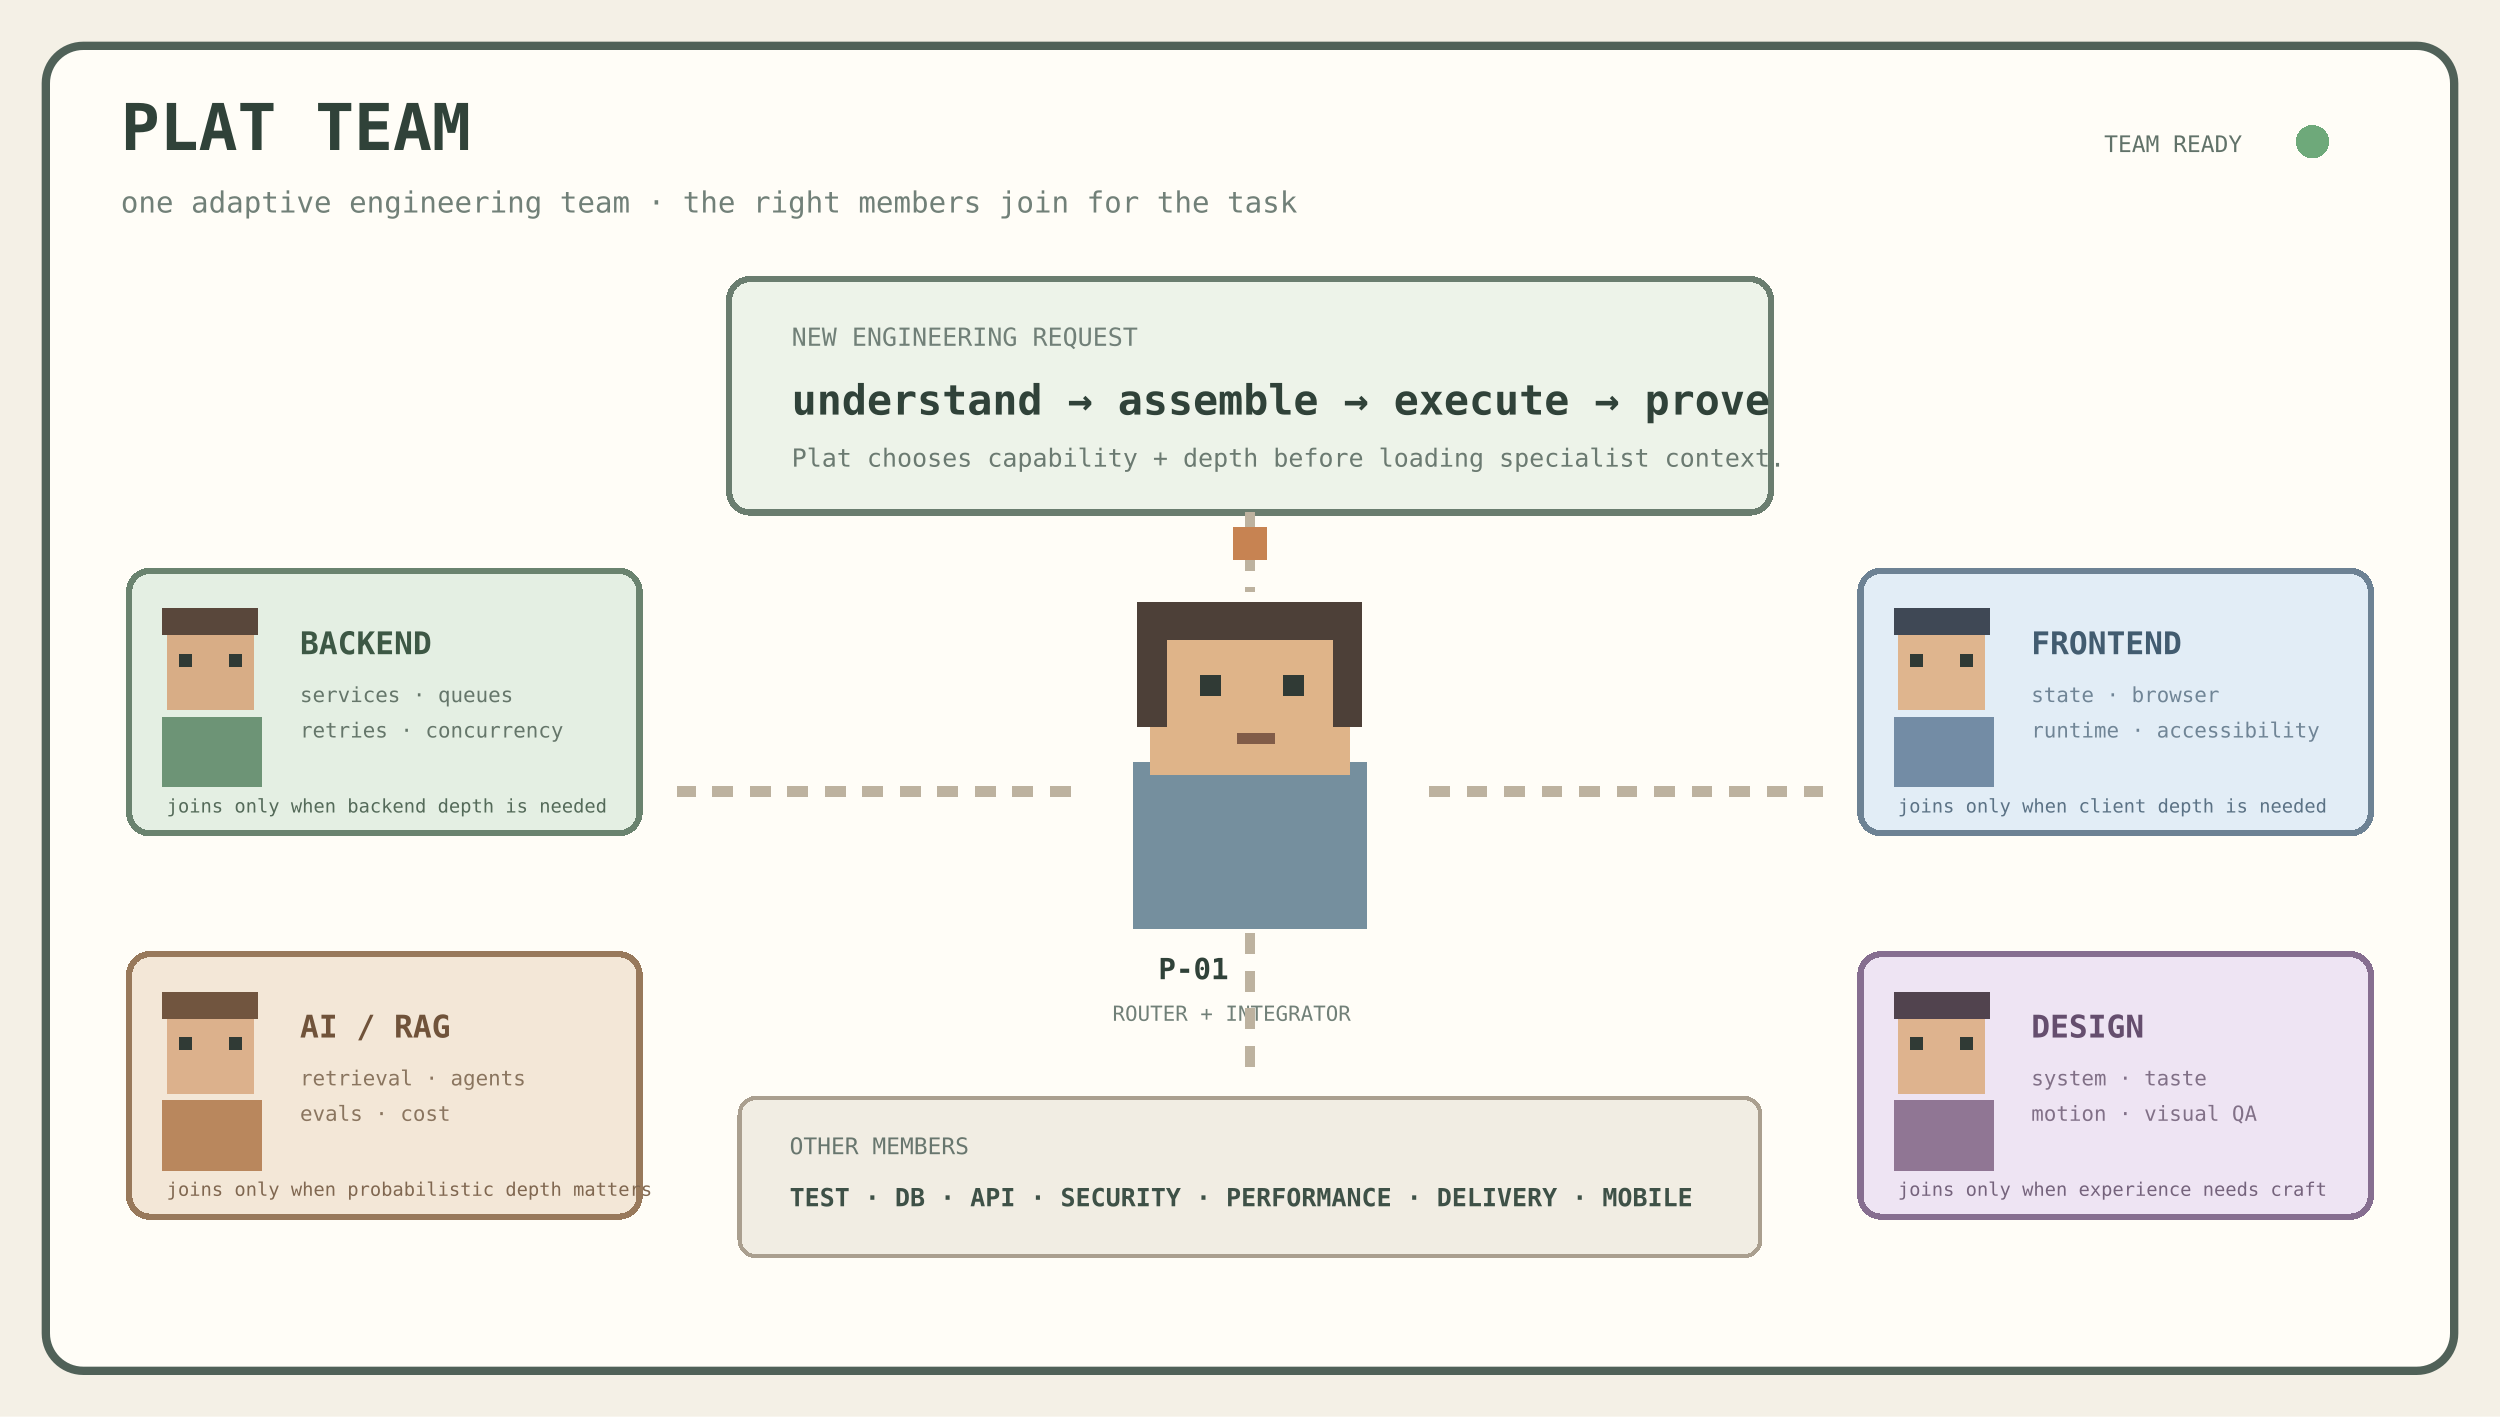
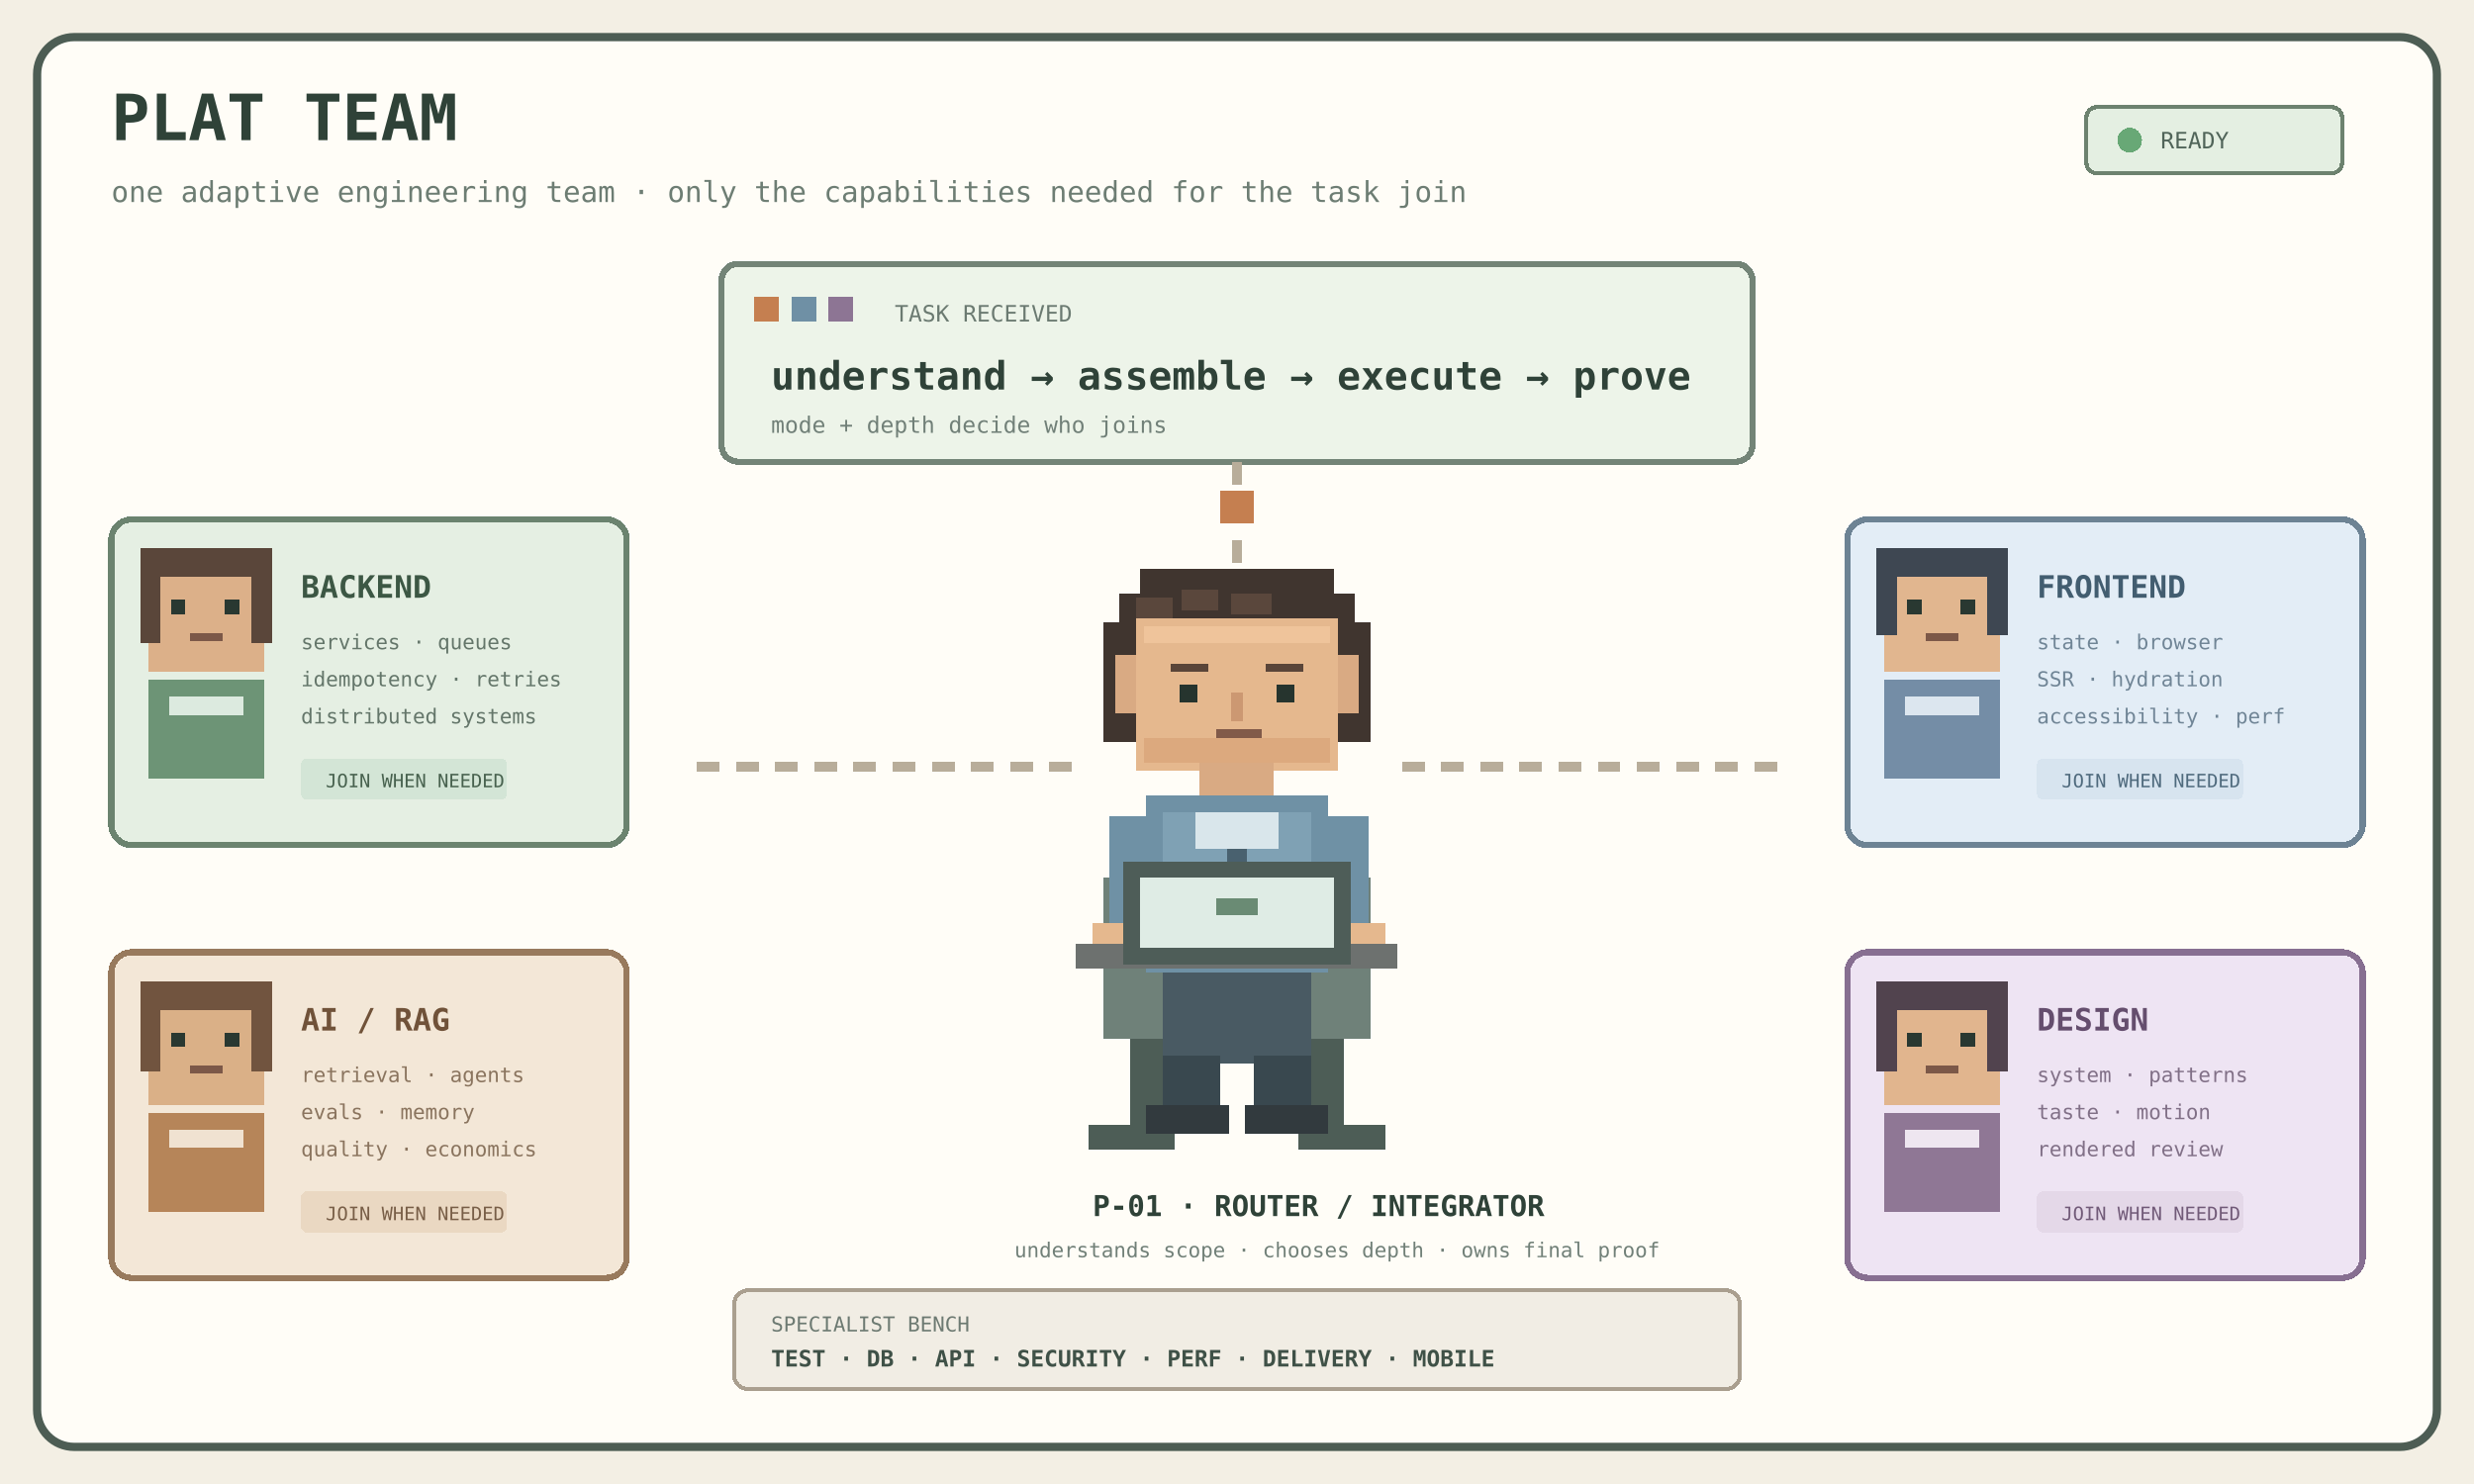
- <svg xmlns="http://www.w3.org/2000/svg" width="1200" height="680" viewBox="0 0 1200 680">
-   <rect width="1200" height="680" fill="#f4f0e6" />
-   <rect x="22" y="22" width="1156" height="636" rx="18" fill="#fffdf7" stroke="#506158" stroke-width="4" />
+ <svg xmlns="http://www.w3.org/2000/svg" width="1200" height="720" viewBox="0 0 1200 720">
+   <rect width="1200" height="720" fill="#f3efe4" />
+   <rect x="18" y="18" width="1164" height="684" rx="18" fill="#fffdf7" stroke="#4d5d54" stroke-width="4" />
  <g font-family="ui-monospace,SFMono-Regular,Menlo,monospace" shape-rendering="crispEdges">
-     <text x="58" y="72" font-size="31" font-weight="700" fill="#304239">PLAT TEAM</text>
-     <text x="58" y="102" font-size="14" fill="#718078">one adaptive engineering team · the right members join for the task</text>
-     <circle cx="1110" cy="68" r="8" fill="#6ea97a">
-       <animate attributeName="opacity" values="1;.35;1" dur="2.2s" repeatCount="indefinite" />
+     <text x="54" y="68" font-size="31" font-weight="700" fill="#2f4238">PLAT TEAM</text>
+     <text x="54" y="98" font-size="14" fill="#6d7d73">one adaptive engineering team · only the capabilities needed for the task join</text>
+     <rect x="1012" y="52" width="124" height="32" rx="5" fill="#e4efe2" stroke="#6d826f" stroke-width="2" />
+     <circle cx="1033" cy="68" r="6" fill="#68a876">
+       <animate attributeName="opacity" values="1;.35;1" dur="2.4s" repeatCount="indefinite" />
    </circle>
-     <text x="1010" y="73" font-size="11" fill="#617269">TEAM READY</text>
-     <rect x="350" y="134" width="500" height="112" rx="10" fill="#edf3e9" stroke="#6a7d6f" stroke-width="3" />
-     <text x="380" y="166" font-size="12" fill="#718078">NEW ENGINEERING REQUEST</text>
-     <text x="380" y="199" font-size="20" font-weight="700" fill="#304239">understand → assemble → execute → prove</text>
-     <text x="380" y="224" font-size="12" fill="#6b7a71">Plat chooses capability + depth before loading specialist context.</text>
-     <g transform="translate(514 274)">
-       <rect x="30" y="92" width="112" height="80" fill="#758f9e" />
-       <rect x="38" y="20" width="96" height="78" fill="#dfb489" />
-       <rect x="32" y="15" width="108" height="18" fill="#4d4038" />
-       <rect x="32" y="30" width="14" height="45" fill="#4d4038" />
-       <rect x="126" y="30" width="14" height="45" fill="#4d4038" />
-       <rect x="62" y="50" width="10" height="10" fill="#303a35">
-         <animate attributeName="height" values="10;10;2;10;10" keyTimes="0;.46;.5;.54;1" dur="4s" repeatCount="indefinite" />
+     <text x="1048" y="72" font-size="11" fill="#506459">READY</text>
+     <g transform="translate(350 128)">
+       <rect width="500" height="96" rx="8" fill="#edf4e9" stroke="#738477" stroke-width="3" />
+       <rect x="16" y="16" width="12" height="12" fill="#c57f50" />
+       <rect x="34" y="16" width="12" height="12" fill="#6f90a5" />
+       <rect x="52" y="16" width="12" height="12" fill="#8d7594" />
+       <text x="84" y="28" font-size="11" fill="#6b7a71">TASK RECEIVED</text>
+       <text x="24" y="61" font-size="19" font-weight="700" fill="#2f4238">understand → assemble → execute → prove</text>
+       <text x="24" y="82" font-size="11" fill="#718078">mode + depth decide who joins</text>
+     </g>
+     <path d="M600 224V276M600 454V492M520 372H330M680 372H870" stroke="#b8ad9a" stroke-width="5" stroke-dasharray="11 8" />
+     <rect x="592" y="238" width="16" height="16" fill="#c57f50">
+       <animate attributeName="y" values="238;278;318;278;238" dur="3.8s" repeatCount="indefinite" />
+     </rect>
+     <g transform="translate(486 260)">
+       <rect x="57" y="150" width="114" height="16" fill="#52625b" />
+       <rect x="49" y="166" width="130" height="78" fill="#6f8179" />
+       <rect x="62" y="244" width="18" height="48" fill="#4d5d56" />
+       <rect x="148" y="244" width="18" height="48" fill="#4d5d56" />
+       <rect x="42" y="286" width="42" height="12" fill="#4d5d56" />
+       <rect x="144" y="286" width="42" height="12" fill="#4d5d56" />
+       <rect x="67" y="16" width="94" height="12" fill="#40352f" />
+       <rect x="57" y="28" width="114" height="14" fill="#40352f" />
+       <rect x="49" y="42" width="16" height="58" fill="#40352f" />
+       <rect x="163" y="42" width="16" height="58" fill="#40352f" />
+       <rect x="65" y="30" width="18" height="10" fill="#5a473c" />
+       <rect x="87" y="26" width="18" height="10" fill="#5a473c" />
+       <rect x="111" y="28" width="20" height="10" fill="#5a473c" />
+       <rect x="55" y="58" width="12" height="28" fill="#d9aa83" />
+       <rect x="161" y="58" width="12" height="28" fill="#d9aa83" />
+       <rect x="65" y="40" width="98" height="74" fill="#e5b88e" />
+       <rect x="69" y="44" width="90" height="8" fill="#efc49b" />
+       <rect x="69" y="98" width="90" height="12" fill="#dca97e" />
+       <rect x="82" y="62" width="18" height="4" fill="#5a4539" />
+       <rect x="128" y="62" width="18" height="4" fill="#5a4539" />
+       <rect x="86" y="72" width="9" height="9" fill="#26342e">
+         <animate attributeName="height" values="9;9;2;9;9" keyTimes="0;.47;.5;.53;1" dur="4.4s" repeatCount="indefinite" />
      </rect>
-       <rect x="102" y="50" width="10" height="10" fill="#303a35">
-         <animate attributeName="height" values="10;10;2;10;10" keyTimes="0;.46;.5;.54;1" dur="4s" repeatCount="indefinite" />
+       <rect x="133" y="72" width="9" height="9" fill="#26342e">
+         <animate attributeName="height" values="9;9;2;9;9" keyTimes="0;.47;.5;.53;1" dur="4.4s" repeatCount="indefinite" />
      </rect>
-       <rect x="80" y="78" width="18" height="5" fill="#815c48" />
-       <text x="42" y="196" font-size="14" font-weight="700" fill="#304239">P-01</text>
-       <text x="20" y="216" font-size="10" fill="#718078">ROUTER + INTEGRATOR</text>
+       <rect x="111" y="76" width="6" height="14" fill="#cc9872" />
+       <rect x="104" y="94" width="22" height="4" fill="#815a49" />
+       <rect x="96" y="110" width="36" height="18" fill="#d9aa83" />
+       <rect x="70" y="126" width="88" height="86" fill="#6f91a5" />
+       <rect x="78" y="134" width="72" height="70" fill="#7fa1b4" />
+       <rect x="94" y="134" width="40" height="18" fill="#d9e6eb" />
+       <rect x="109" y="152" width="10" height="10" fill="#49616f" />
+       <text x="101" y="189" font-size="16" font-weight="700" fill="#eef5f6">P</text>
+       <rect x="52" y="136" width="20" height="58" fill="#6f91a5" />
+       <rect x="158" y="136" width="20" height="58" fill="#6f91a5" />
+       <rect x="44" y="188" width="34" height="14" fill="#e5b88e">
+         <animate attributeName="y" values="188;192;188" dur="1.2s" repeatCount="indefinite" />
+       </rect>
+       <rect x="152" y="188" width="34" height="14" fill="#e5b88e">
+         <animate attributeName="y" values="192;188;192" dur="1.2s" repeatCount="indefinite" />
+       </rect>
+       <rect x="78" y="212" width="72" height="44" fill="#495a63" />
+       <rect x="78" y="252" width="28" height="28" fill="#39484f" />
+       <rect x="122" y="252" width="28" height="28" fill="#39484f" />
+       <rect x="70" y="276" width="40" height="14" fill="#323a3e" />
+       <rect x="118" y="276" width="40" height="14" fill="#323a3e" />
+       <rect x="36" y="198" width="156" height="12" fill="#6d716f" />
+       <rect x="59" y="158" width="110" height="50" fill="#4e5d58" />
+       <rect x="67" y="166" width="94" height="34" fill="#dfece5" />
+       <rect x="104" y="176" width="20" height="8" fill="#6a8b74" />
    </g>
-     <path d="M600 246V284M514 380H325M686 380H875M600 448V520" stroke="#bdb29f" stroke-width="5" stroke-dasharray="10 8" />
-     <g transform="translate(62 274)">
-       <rect width="245" height="126" rx="10" fill="#e4efe3" stroke="#6a836f" stroke-width="3" />
-       <rect x="18" y="25" width="42" height="42" fill="#d8ad86" />
-       <rect x="16" y="18" width="46" height="13" fill="#59473b" />
-       <rect x="24" y="40" width="6" height="6" fill="#303a35" />
-       <rect x="48" y="40" width="6" height="6" fill="#303a35" />
-       <rect x="16" y="70" width="48" height="34" fill="#6d9476" />
-       <text x="82" y="40" font-size="15" font-weight="700" fill="#3d5845">BACKEND</text>
-       <text x="82" y="63" font-size="10" fill="#65766a">services · queues</text>
-       <text x="82" y="80" font-size="10" fill="#65766a">retries · concurrency</text>
-       <text x="18" y="116" font-size="9" fill="#546a59">joins only when backend depth is needed</text>
+     <text x="530" y="590" font-size="14" font-weight="700" fill="#2f4238">P-01 · ROUTER / INTEGRATOR</text>
+     <text x="492" y="610" font-size="10" fill="#718078">understands scope · chooses depth · owns final proof</text>
+     <g transform="translate(54 252)">
+       <rect width="250" height="158" rx="10" fill="#e5efe3" stroke="#6b836f" stroke-width="3" />
+       <rect x="18" y="18" width="56" height="56" fill="#dcb089" />
+       <rect x="14" y="14" width="64" height="14" fill="#5a463a" />
+       <rect x="14" y="28" width="10" height="32" fill="#5a463a" />
+       <rect x="68" y="28" width="10" height="32" fill="#5a463a" />
+       <rect x="29" y="39" width="7" height="7" fill="#293831" />
+       <rect x="55" y="39" width="7" height="7" fill="#293831" />
+       <rect x="38" y="55" width="16" height="4" fill="#7c5848" />
+       <rect x="18" y="78" width="56" height="48" fill="#6d9476" />
+       <rect x="28" y="86" width="36" height="9" fill="#dceadf" />
+       <text x="92" y="38" font-size="15" font-weight="700" fill="#3c5744">BACKEND</text>
+       <text x="92" y="63" font-size="10" fill="#64766a">services · queues</text>
+       <text x="92" y="81" font-size="10" fill="#64766a">idempotency · retries</text>
+       <text x="92" y="99" font-size="10" fill="#64766a">distributed systems</text>
+       <rect x="92" y="116" width="100" height="20" rx="3" fill="#d3e5d6" />
+       <text x="104" y="130" font-size="9" fill="#47614e">JOIN WHEN NEEDED</text>
    </g>
-     <g transform="translate(893 274)">
-       <rect width="245" height="126" rx="10" fill="#e2edf6" stroke="#6d8294" stroke-width="3" />
-       <rect x="18" y="25" width="42" height="42" fill="#dfb58e" />
-       <rect x="16" y="18" width="46" height="13" fill="#3f4855" />
-       <rect x="24" y="40" width="6" height="6" fill="#303a35" />
-       <rect x="48" y="40" width="6" height="6" fill="#303a35" />
-       <rect x="16" y="70" width="48" height="34" fill="#738ca5" />
-       <text x="82" y="40" font-size="15" font-weight="700" fill="#425c70">FRONTEND</text>
-       <text x="82" y="63" font-size="10" fill="#708596">state · browser</text>
-       <text x="82" y="80" font-size="10" fill="#708596">runtime · accessibility</text>
-       <text x="18" y="116" font-size="9" fill="#5b7285">joins only when client depth is needed</text>
+     <g transform="translate(896 252)">
+       <rect width="250" height="158" rx="10" fill="#e3edf6" stroke="#6d8394" stroke-width="3" />
+       <rect x="18" y="18" width="56" height="56" fill="#e1b68f" />
+       <rect x="14" y="14" width="64" height="14" fill="#3e4752" />
+       <rect x="14" y="28" width="10" height="28" fill="#3e4752" />
+       <rect x="68" y="28" width="10" height="28" fill="#3e4752" />
+       <rect x="29" y="39" width="7" height="7" fill="#293831" />
+       <rect x="55" y="39" width="7" height="7" fill="#293831" />
+       <rect x="38" y="55" width="16" height="4" fill="#7c5848" />
+       <rect x="18" y="78" width="56" height="48" fill="#748da6" />
+       <rect x="28" y="86" width="36" height="9" fill="#dce6ef" />
+       <text x="92" y="38" font-size="15" font-weight="700" fill="#425d70">FRONTEND</text>
+       <text x="92" y="63" font-size="10" fill="#708596">state · browser</text>
+       <text x="92" y="81" font-size="10" fill="#708596">SSR · hydration</text>
+       <text x="92" y="99" font-size="10" fill="#708596">accessibility · perf</text>
+       <rect x="92" y="116" width="100" height="20" rx="3" fill="#d7e4ef" />
+       <text x="104" y="130" font-size="9" fill="#4f6a7d">JOIN WHEN NEEDED</text>
    </g>
-     <g transform="translate(62 458)">
-       <rect width="245" height="126" rx="10" fill="#f3e7d7" stroke="#98795b" stroke-width="3" />
-       <rect x="18" y="25" width="42" height="42" fill="#dcb18c" />
-       <rect x="16" y="18" width="46" height="13" fill="#71553f" />
-       <rect x="24" y="40" width="6" height="6" fill="#303a35" />
-       <rect x="48" y="40" width="6" height="6" fill="#303a35" />
-       <rect x="16" y="70" width="48" height="34" fill="#b9875d" />
-       <text x="82" y="40" font-size="15" font-weight="700" fill="#70533a">AI / RAG</text>
-       <text x="82" y="63" font-size="10" fill="#8a755f">retrieval · agents</text>
-       <text x="82" y="80" font-size="10" fill="#8a755f">evals · cost</text>
-       <text x="18" y="116" font-size="9" fill="#806750">joins only when probabilistic depth matters</text>
+     <g transform="translate(54 462)">
+       <rect width="250" height="158" rx="10" fill="#f3e7d7" stroke="#987a5d" stroke-width="3" />
+       <rect x="18" y="18" width="56" height="56" fill="#dab087" />
+       <rect x="14" y="14" width="64" height="14" fill="#71543f" />
+       <rect x="14" y="28" width="10" height="30" fill="#71543f" />
+       <rect x="68" y="28" width="10" height="30" fill="#71543f" />
+       <rect x="29" y="39" width="7" height="7" fill="#293831" />
+       <rect x="55" y="39" width="7" height="7" fill="#293831" />
+       <rect x="38" y="55" width="16" height="4" fill="#7c5848" />
+       <rect x="18" y="78" width="56" height="48" fill="#b68559" />
+       <rect x="28" y="86" width="36" height="9" fill="#f0e2d1" />
+       <text x="92" y="38" font-size="15" font-weight="700" fill="#705239">AI / RAG</text>
+       <text x="92" y="63" font-size="10" fill="#8a745e">retrieval · agents</text>
+       <text x="92" y="81" font-size="10" fill="#8a745e">evals · memory</text>
+       <text x="92" y="99" font-size="10" fill="#8a745e">quality · economics</text>
+       <rect x="92" y="116" width="100" height="20" rx="3" fill="#ead8c2" />
+       <text x="104" y="130" font-size="9" fill="#785e47">JOIN WHEN NEEDED</text>
    </g>
-     <g transform="translate(893 458)">
-       <rect width="245" height="126" rx="10" fill="#eee4f3" stroke="#866e90" stroke-width="3" />
-       <rect x="18" y="25" width="42" height="42" fill="#deb38e" />
-       <rect x="16" y="18" width="46" height="13" fill="#51434e" />
-       <rect x="24" y="40" width="6" height="6" fill="#303a35" />
-       <rect x="48" y="40" width="6" height="6" fill="#303a35" />
-       <rect x="16" y="70" width="48" height="34" fill="#907694" />
-       <text x="82" y="40" font-size="15" font-weight="700" fill="#654e6e">DESIGN</text>
-       <text x="82" y="63" font-size="10" fill="#817087">system · taste</text>
-       <text x="82" y="80" font-size="10" fill="#817087">motion · visual QA</text>
-       <text x="18" y="116" font-size="9" fill="#75637c">joins only when experience needs craft</text>
+     <g transform="translate(896 462)">
+       <rect width="250" height="158" rx="10" fill="#eee4f3" stroke="#876f91" stroke-width="3" />
+       <rect x="18" y="18" width="56" height="56" fill="#e1b58e" />
+       <rect x="14" y="14" width="64" height="14" fill="#51434e" />
+       <rect x="14" y="28" width="10" height="30" fill="#51434e" />
+       <rect x="68" y="28" width="10" height="30" fill="#51434e" />
+       <rect x="29" y="39" width="7" height="7" fill="#293831" />
+       <rect x="55" y="39" width="7" height="7" fill="#293831" />
+       <rect x="38" y="55" width="16" height="4" fill="#7c5848" />
+       <rect x="18" y="78" width="56" height="48" fill="#8f7795" />
+       <rect x="28" y="86" width="36" height="9" fill="#eee6f0" />
+       <text x="92" y="38" font-size="15" font-weight="700" fill="#654e6e">DESIGN</text>
+       <text x="92" y="63" font-size="10" fill="#817087">system · patterns</text>
+       <text x="92" y="81" font-size="10" fill="#817087">taste · motion</text>
+       <text x="92" y="99" font-size="10" fill="#817087">rendered review</text>
+       <rect x="92" y="116" width="100" height="20" rx="3" fill="#e4d8e8" />
+       <text x="104" y="130" font-size="9" fill="#715a78">JOIN WHEN NEEDED</text>
    </g>
-     <g transform="translate(355 527)">
-       <rect width="490" height="76" rx="8" fill="#f1ede3" stroke="#aa9f8f" stroke-width="2" />
-       <text x="24" y="27" font-size="11" fill="#68766e">OTHER MEMBERS</text>
-       <text x="24" y="52" font-size="12" font-weight="700" fill="#3e5147">TEST · DB · API · SECURITY · PERFORMANCE · DELIVERY · MOBILE</text>
+     <g transform="translate(356 626)">
+       <rect width="488" height="48" rx="7" fill="#f1ede4" stroke="#aa9f8f" stroke-width="2" />
+       <text x="18" y="20" font-size="10" fill="#6d7a72">SPECIALIST BENCH</text>
+       <text x="18" y="37" font-size="11" font-weight="700" fill="#3f5147">TEST · DB · API · SECURITY · PERF · DELIVERY · MOBILE</text>
    </g>
-     <rect x="592" y="253" width="16" height="16" fill="#c78352">
-       <animate attributeName="y" values="253;292;330;292;253" dur="3.6s" repeatCount="indefinite" />
-     </rect>
  </g>
</svg>
